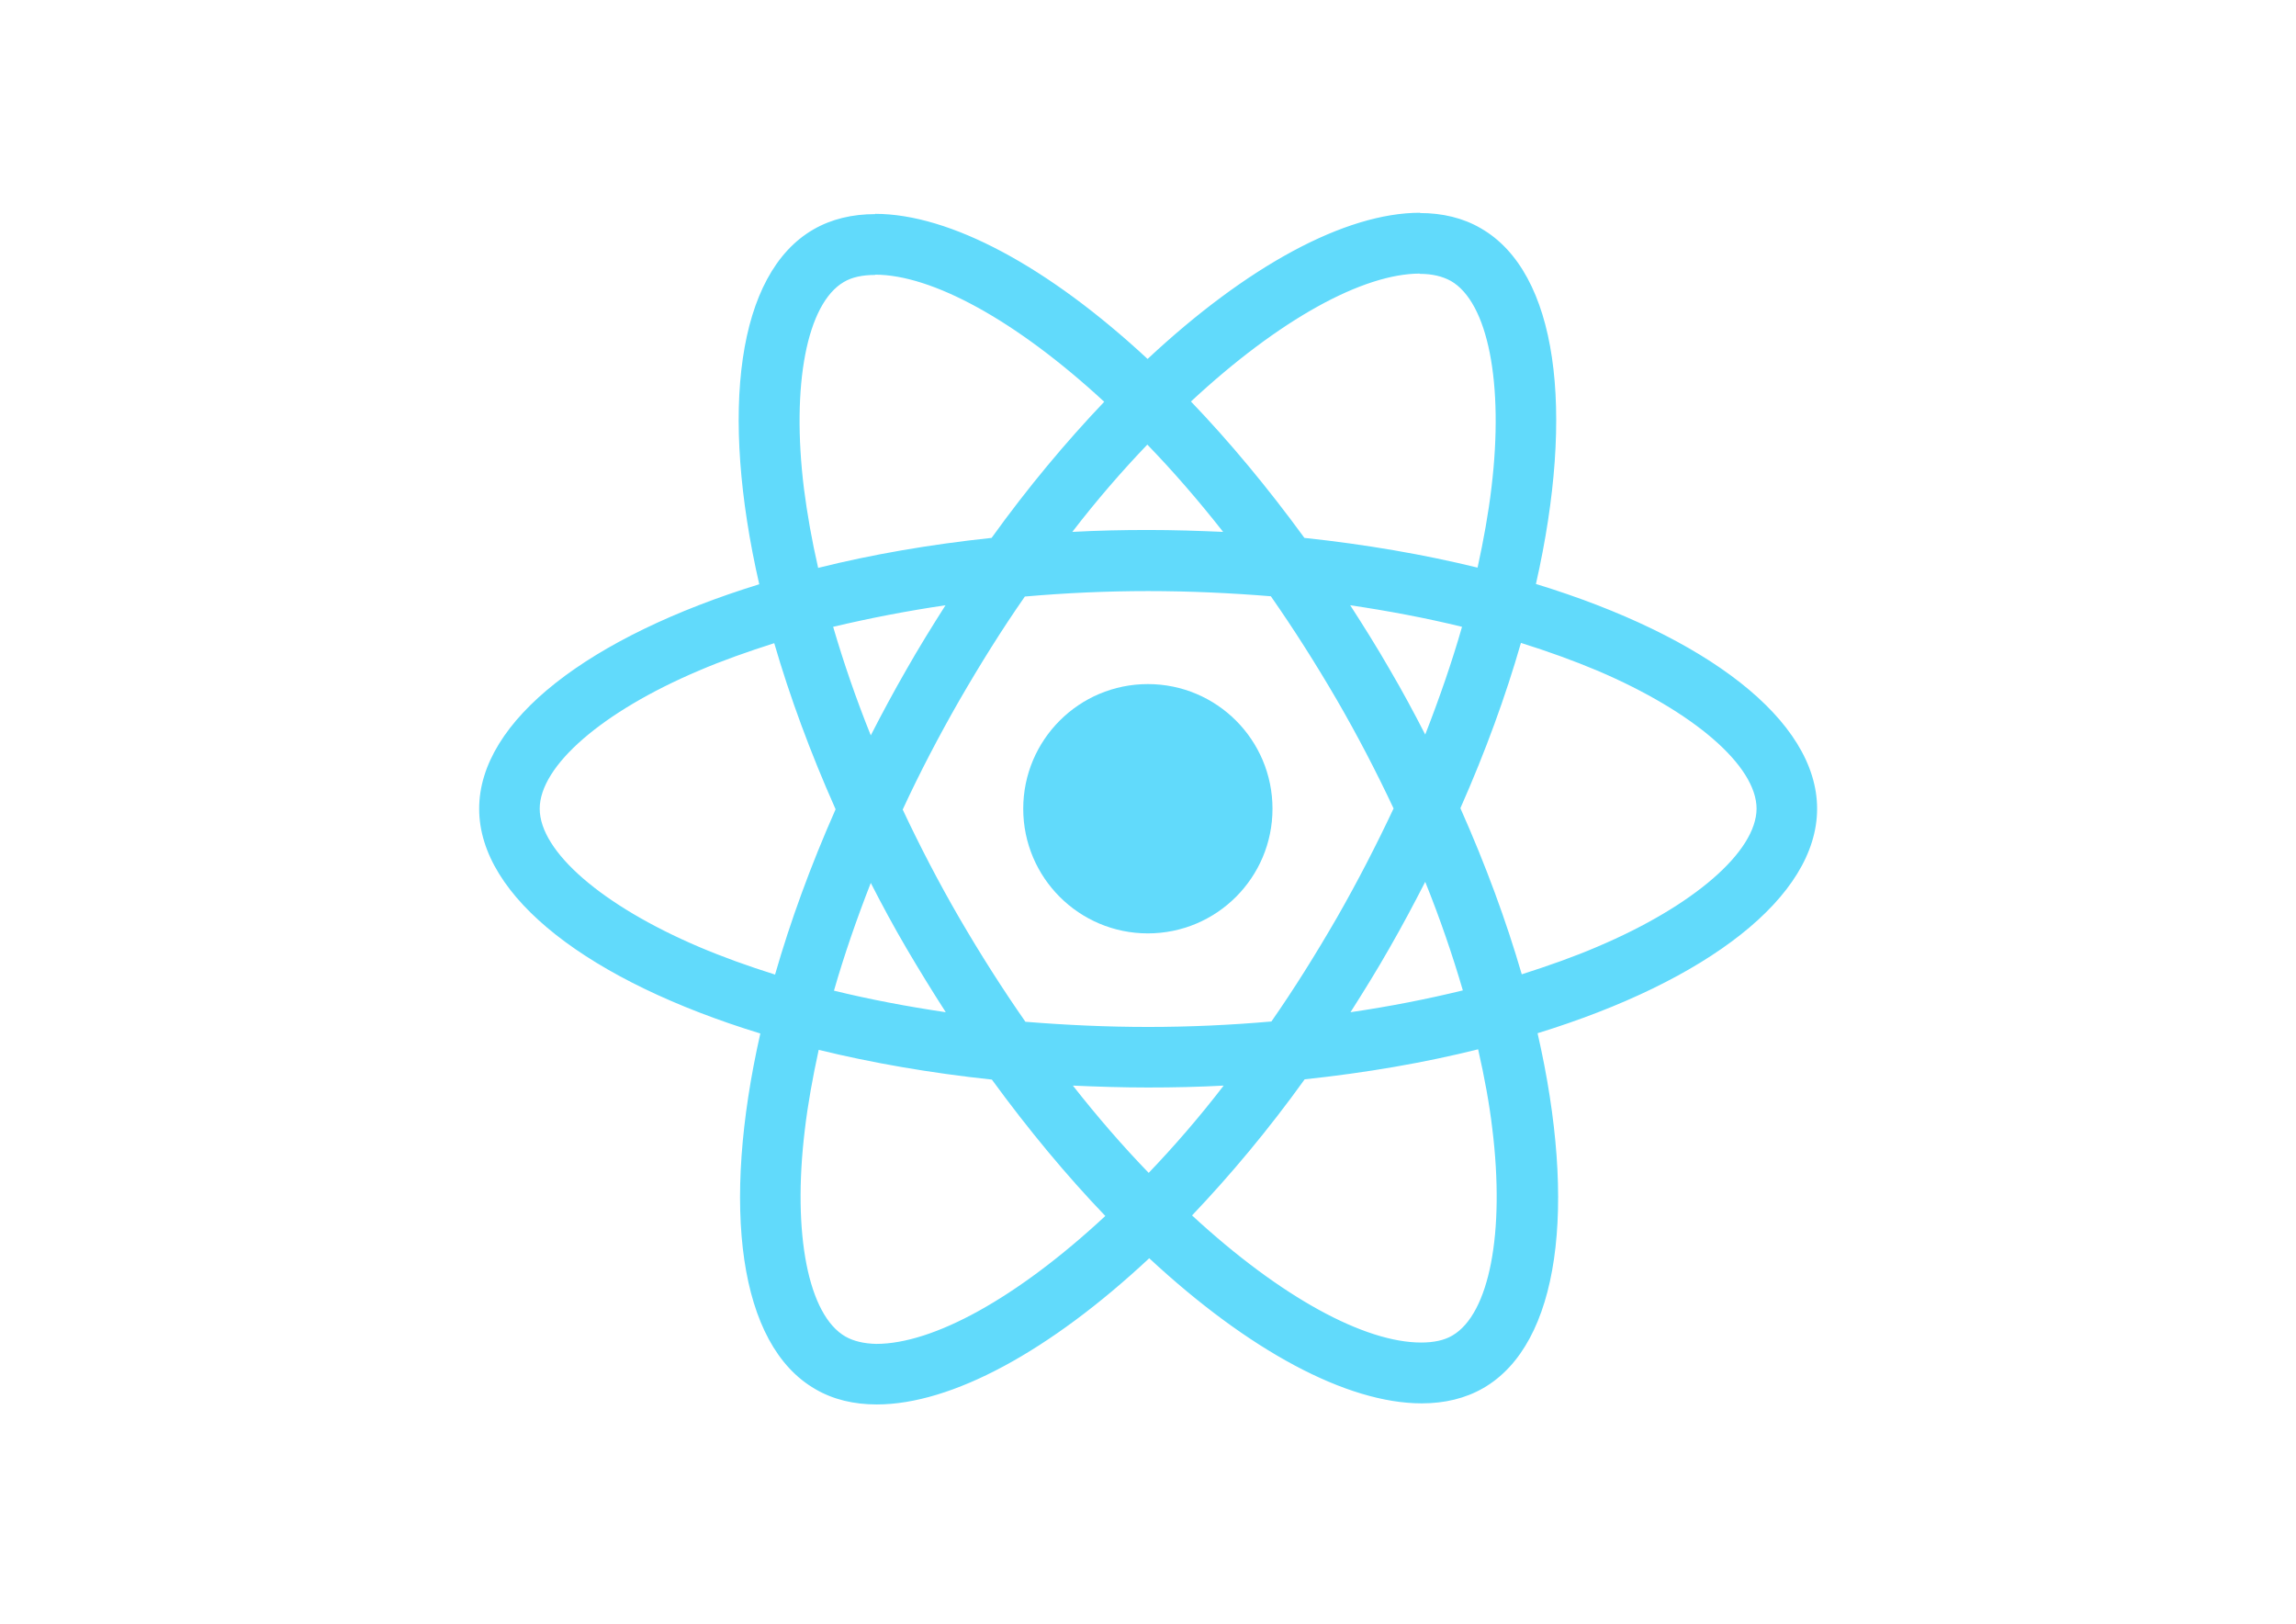
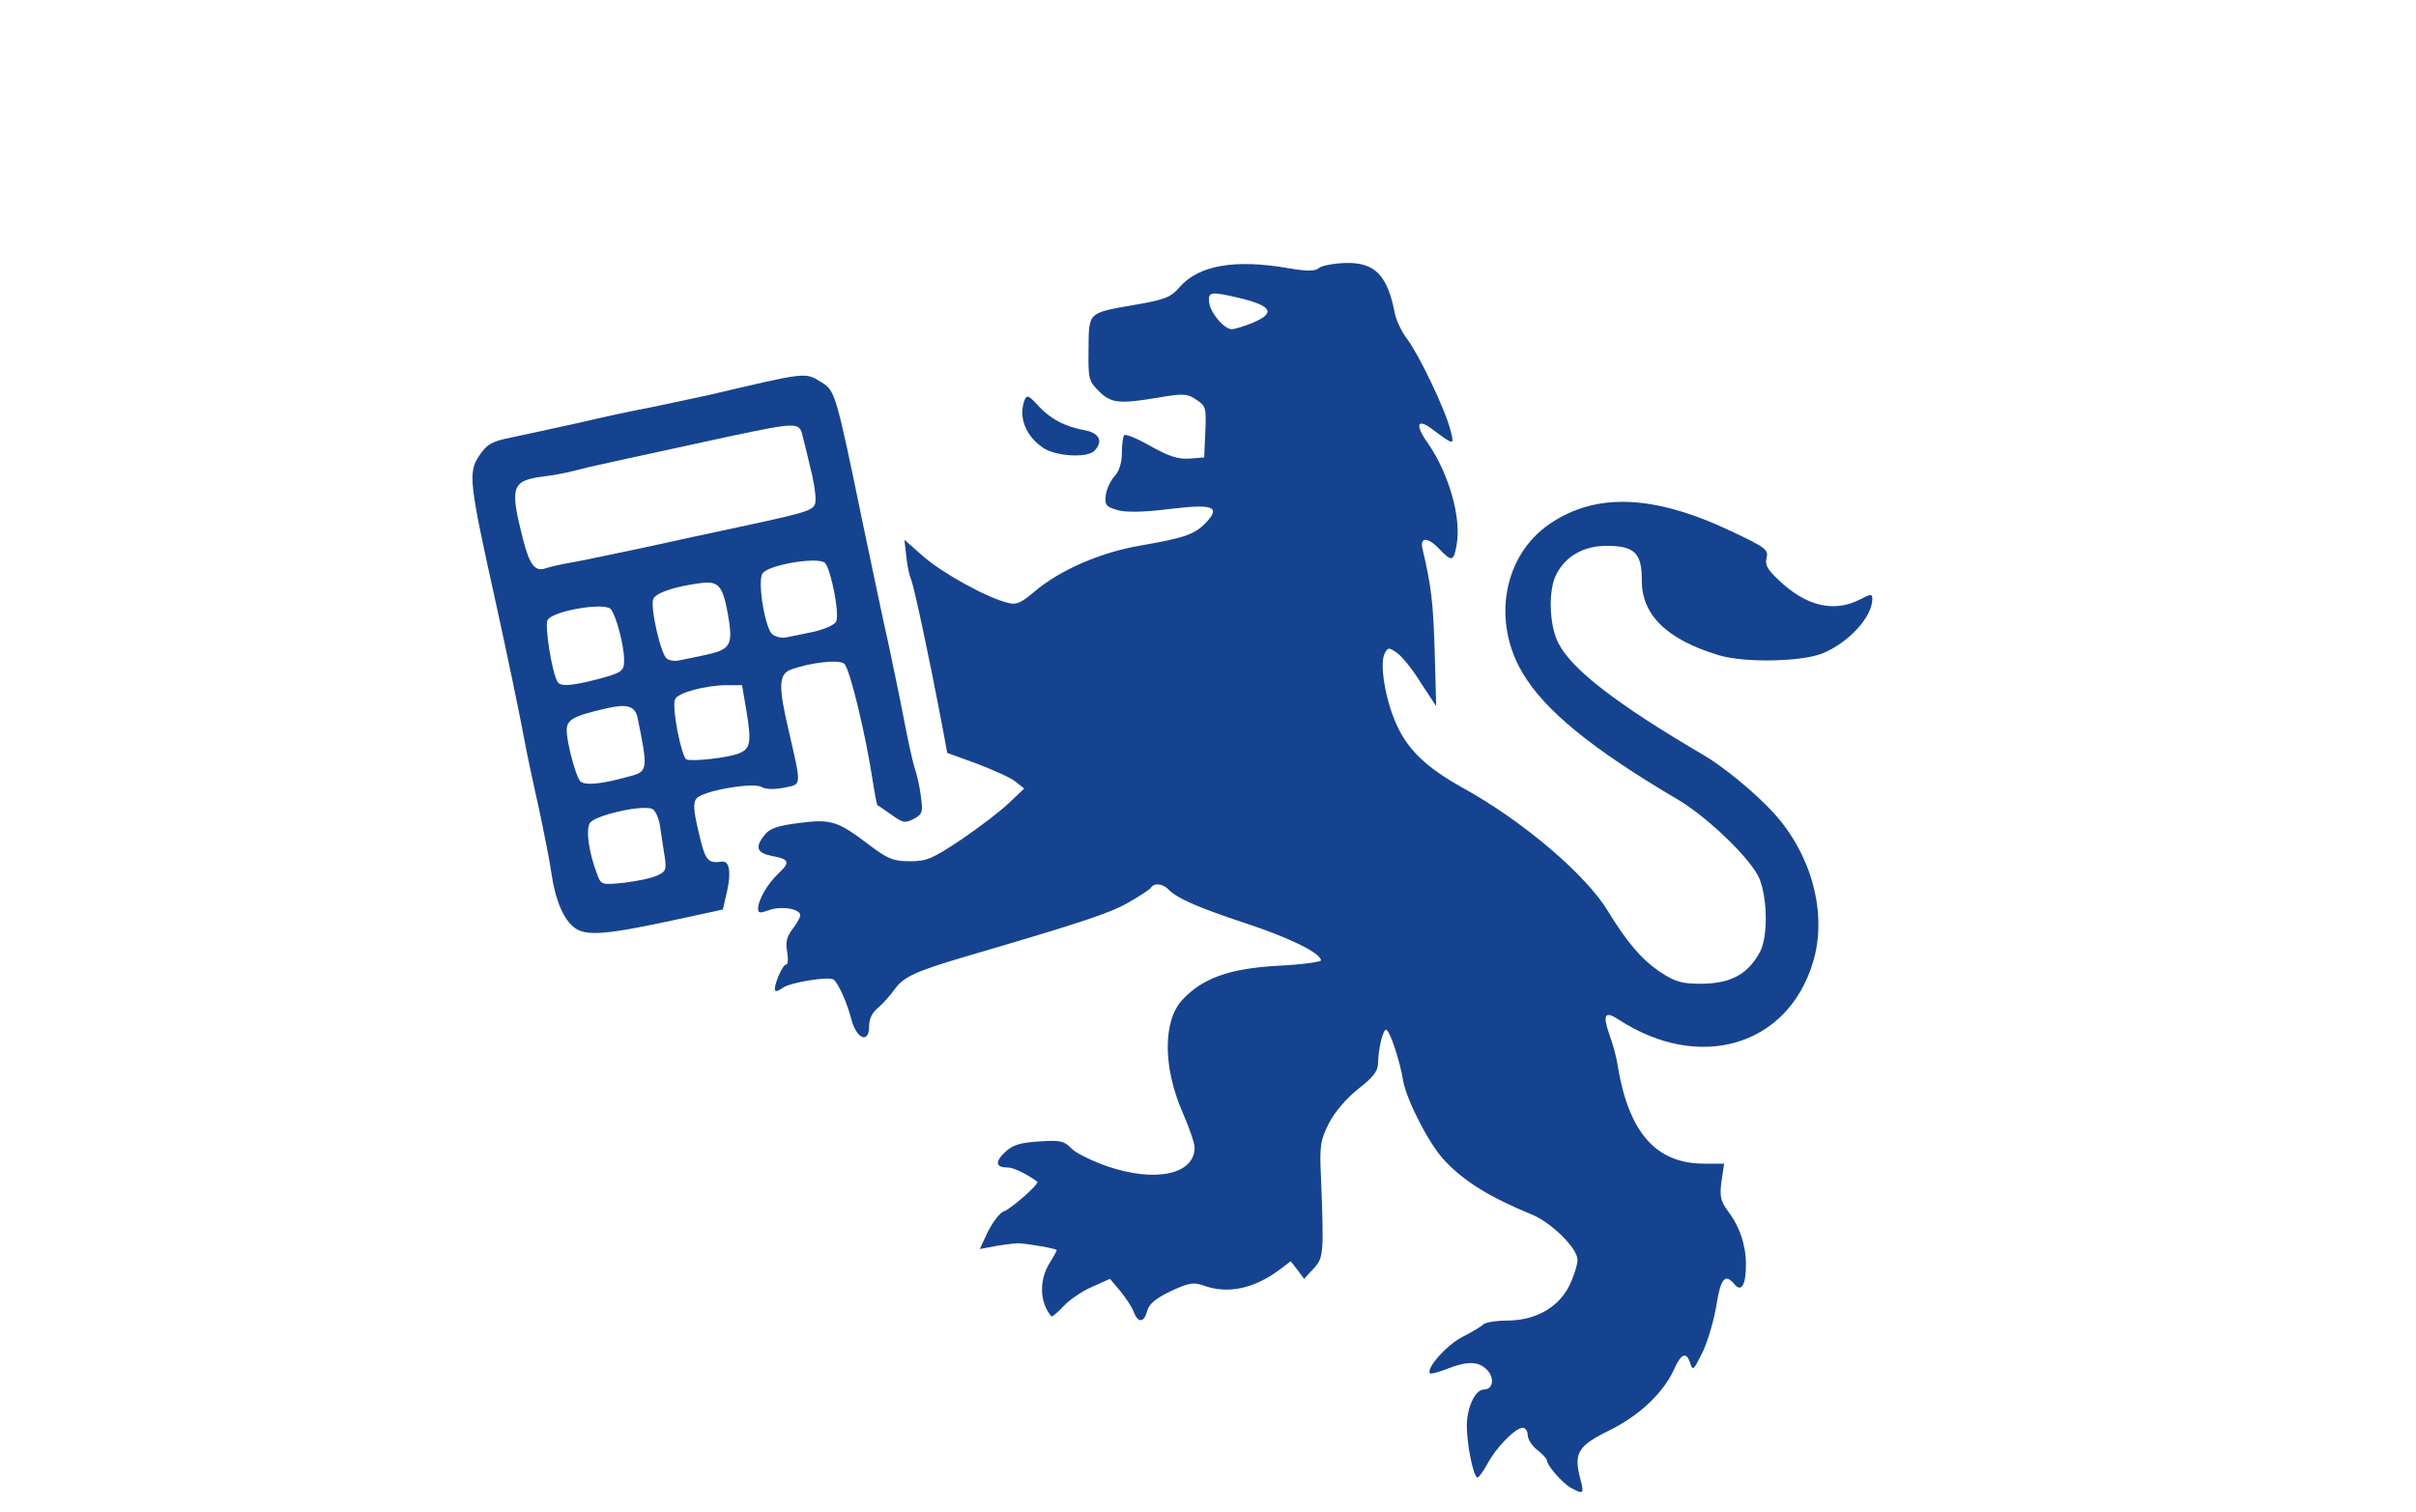
- <svg xmlns="http://www.w3.org/2000/svg" viewBox="0 0 841.9 595.3">
-   <g fill="#61DAFB">
-     <path d="M666.3 296.5c0-32.5-40.7-63.3-103.1-82.4 14.4-63.6 8-114.2-20.2-130.4-6.5-3.8-14.1-5.6-22.4-5.6v22.3c4.6 0 8.3.9 11.4 2.6 13.6 7.8 19.5 37.5 14.9 75.7-1.1 9.4-2.9 19.3-5.1 29.4-19.6-4.8-41-8.5-63.5-10.9-13.5-18.5-27.5-35.3-41.6-50 32.6-30.3 63.2-46.9 84-46.9V78c-27.5 0-63.5 19.6-99.9 53.6-36.4-33.8-72.4-53.2-99.9-53.2v22.3c20.7 0 51.4 16.5 84 46.6-14 14.7-28 31.4-41.3 49.9-22.6 2.4-44 6.1-63.6 11-2.3-10-4-19.7-5.2-29-4.7-38.2 1.1-67.9 14.6-75.8 3-1.8 6.9-2.6 11.5-2.6V78.5c-8.4 0-16 1.8-22.6 5.6-28.1 16.2-34.4 66.7-19.9 130.1-62.2 19.2-102.7 49.9-102.7 82.3 0 32.5 40.7 63.3 103.1 82.4-14.4 63.6-8 114.2 20.2 130.4 6.5 3.8 14.1 5.6 22.5 5.6 27.5 0 63.5-19.6 99.9-53.6 36.4 33.8 72.4 53.2 99.9 53.2 8.4 0 16-1.8 22.6-5.6 28.1-16.2 34.4-66.7 19.9-130.1 62-19.1 102.5-49.9 102.5-82.3zm-130.2-66.7c-3.7 12.9-8.3 26.2-13.5 39.5-4.1-8-8.4-16-13.1-24-4.6-8-9.5-15.8-14.4-23.4 14.2 2.1 27.9 4.7 41 7.9zm-45.8 106.5c-7.8 13.5-15.8 26.3-24.1 38.2-14.9 1.3-30 2-45.2 2-15.1 0-30.2-.7-45-1.9-8.3-11.9-16.4-24.6-24.2-38-7.6-13.1-14.5-26.4-20.8-39.8 6.2-13.4 13.2-26.8 20.7-39.9 7.8-13.5 15.8-26.3 24.1-38.2 14.9-1.3 30-2 45.2-2 15.1 0 30.2.7 45 1.9 8.3 11.9 16.4 24.6 24.2 38 7.6 13.1 14.5 26.4 20.8 39.8-6.3 13.4-13.2 26.8-20.7 39.9zm32.3-13c5.4 13.4 10 26.8 13.8 39.8-13.1 3.2-26.9 5.9-41.2 8 4.9-7.7 9.8-15.6 14.4-23.7 4.6-8 8.9-16.1 13-24.1zM421.2 430c-9.3-9.6-18.6-20.3-27.8-32 9 .4 18.2.7 27.5.7 9.4 0 18.7-.2 27.8-.7-9 11.7-18.3 22.4-27.5 32zm-74.4-58.9c-14.2-2.1-27.9-4.7-41-7.9 3.7-12.9 8.3-26.2 13.5-39.5 4.1 8 8.4 16 13.1 24 4.7 8 9.5 15.8 14.4 23.4zM420.7 163c9.3 9.6 18.6 20.3 27.8 32-9-.4-18.2-.7-27.5-.7-9.4 0-18.7.2-27.8.7 9-11.7 18.3-22.4 27.5-32zm-74 58.9c-4.9 7.7-9.8 15.6-14.4 23.7-4.6 8-8.9 16-13 24-5.4-13.4-10-26.8-13.8-39.8 13.1-3.1 26.9-5.8 41.2-7.9zm-90.5 125.2c-35.4-15.1-58.3-34.9-58.3-50.6 0-15.7 22.9-35.6 58.3-50.6 8.6-3.7 18-7 27.7-10.1 5.7 19.6 13.2 40 22.5 60.9-9.2 20.8-16.6 41.1-22.2 60.6-9.9-3.1-19.3-6.5-28-10.2zM310 490c-13.6-7.8-19.5-37.5-14.9-75.7 1.1-9.4 2.9-19.3 5.1-29.4 19.6 4.8 41 8.5 63.5 10.9 13.5 18.5 27.5 35.3 41.6 50-32.6 30.3-63.2 46.9-84 46.9-4.5-.1-8.3-1-11.3-2.7zm237.2-76.2c4.7 38.2-1.1 67.9-14.6 75.8-3 1.8-6.9 2.6-11.5 2.6-20.7 0-51.4-16.5-84-46.6 14-14.7 28-31.4 41.3-49.9 22.6-2.4 44-6.1 63.6-11 2.3 10.1 4.1 19.8 5.2 29.1zm38.5-66.7c-8.6 3.7-18 7-27.7 10.1-5.7-19.6-13.2-40-22.5-60.9 9.2-20.8 16.6-41.1 22.2-60.6 9.9 3.1 19.3 6.5 28.1 10.2 35.4 15.1 58.3 34.9 58.3 50.6-.1 15.7-23 35.6-58.4 50.6zM320.8 78.4z" />
-     <circle cx="420.9" cy="296.5" r="45.7" />
-     <path d="M520.5 78.1z" />
+ <svg xmlns="http://www.w3.org/2000/svg" version="1.0" width="631px" height="395px" viewBox="0 0 631 395" preserveAspectRatio="xMidYMid meet">
+   <g fill="#16438f">
+     <path d="M410.3 388.7 c-2.2 -1.2 -6.3 -5.9 -6.3 -7.2 0 -0.4 -1.1 -1.6 -2.5 -2.7 -1.4 -1.1 -2.5 -2.8 -2.5 -3.9 0 -1 -0.6 -1.9 -1.3 -1.9 -1.9 0 -7 5.2 -9.2 9.4 -1.1 2 -2.3 3.6 -2.6 3.6 -1.1 0 -2.9 -9.1 -2.8 -14 0.2 -4.8 2.3 -9 4.5 -9 2.3 0 2.8 -2.9 0.9 -5 -2.2 -2.4 -5.2 -2.5 -10.5 -0.4 -2.3 0.9 -4.3 1.4 -4.5 1.2 -1.2 -1.2 4.4 -7.5 8.4 -9.5 2.5 -1.3 4.9 -2.7 5.5 -3.3 0.5 -0.5 3.3 -1 6.1 -1 7.4 0 13.4 -3.3 16.3 -9 1.2 -2.4 2.2 -5.5 2.2 -6.9 0 -3 -6.8 -9.7 -11.9 -11.8 -10.9 -4.5 -17.5 -8.5 -22.7 -14 -4 -4.1 -9.9 -15.6 -10.9 -20.8 -0.9 -5.6 -3.6 -13.5 -4.5 -13.5 -0.8 0 -2 4.8 -2.1 8.9 0 1.9 -1.4 3.7 -5.2 6.6 -3 2.4 -6.1 6 -7.6 8.9 -2.2 4.4 -2.5 5.8 -2.1 14 0.8 20.4 0.7 21.2 -2 24.1 l-2.4 2.6 -1.7 -2.3 -1.8 -2.3 -2.9 2.2 c-6.7 5 -13.5 6.4 -19.7 4.2 -2.8 -1 -3.9 -0.8 -8.7 1.4 -4 1.9 -5.7 3.4 -6.2 5.2 -0.8 3.1 -2.4 3.2 -3.5 0.2 -0.5 -1.3 -2.1 -3.7 -3.5 -5.4 l-2.7 -3.2 -4.7 2.1 c-2.6 1.1 -5.9 3.4 -7.5 5.1 -1.5 1.6 -2.9 2.8 -3.1 2.6 -3 -3.5 -3.3 -9.2 -0.6 -13.7 1.1 -1.8 2 -3.4 2 -3.6 0 -0.4 -7.5 -1.7 -10 -1.8 -0.8 0 -3.4 0.3 -5.8 0.7 l-4.3 0.8 2.2 -4.7 c1.3 -2.5 3.1 -4.8 4 -5.1 1.9 -0.6 9.5 -7.3 8.8 -7.8 -2.9 -2.1 -6.2 -3.7 -7.8 -3.7 -3.1 0 -3.3 -1.5 -0.5 -4.1 1.9 -1.8 3.9 -2.4 8.8 -2.7 5.5 -0.4 6.6 -0.1 8.4 1.8 1.1 1.2 5.4 3.3 9.4 4.7 12.6 4.3 22.8 2.1 22.8 -4.9 0 -1.1 -1.4 -5.2 -3.1 -9.1 -5.2 -11.9 -5.2 -24 -0.1 -29.5 5.3 -5.7 12.4 -8.2 25 -8.9 6.1 -0.3 11.2 -1 11.2 -1.4 0 -1.9 -8.4 -6 -19.7 -9.7 -12.3 -4.1 -17.7 -6.4 -20.1 -8.8 -1.5 -1.6 -3.8 -1.8 -4.6 -0.5 -0.3 0.5 -3.1 2.3 -6.1 4 -4.7 2.7 -12.3 5.2 -43 14.2 -12.4 3.7 -15.5 5.1 -17.8 8.3 -1.2 1.7 -3.2 3.9 -4.4 4.9 -1.5 1.2 -2.3 2.9 -2.3 4.8 0 4.6 -3.2 3.4 -4.6 -1.6 -1.1 -4.5 -3.5 -9.7 -4.7 -10.6 -1.2 -0.9 -11.6 0.8 -13.3 2.2 -0.8 0.6 -1.7 1 -1.9 0.7 -0.7 -0.7 1.8 -6.8 2.8 -6.8 0.5 0 0.6 -1.5 0.3 -3.3 -0.5 -2.6 -0.1 -4 1.4 -6 1.1 -1.4 2 -3 2 -3.6 0 -1.7 -5.1 -2.5 -8.2 -1.3 -2.3 0.8 -2.8 0.8 -2.8 -0.4 0 -2.3 2.5 -6.6 5.4 -9.3 3.1 -2.9 2.7 -3.7 -1.9 -4.5 -3.9 -0.8 -4.4 -2.3 -1.7 -5.6 1.3 -1.6 3.4 -2.3 8.9 -3 8.4 -1.1 10.1 -0.5 18.4 5.8 4.8 3.6 6.2 4.2 10.6 4.2 4.4 0 5.9 -0.7 13.4 -5.7 4.6 -3.1 10.2 -7.4 12.4 -9.5 l4 -3.8 -2.4 -1.9 c-1.3 -1 -5.8 -3 -10 -4.6 l-7.7 -2.8 -1.7 -9.1 c-2.9 -15.3 -6.9 -34 -7.7 -36.1 -0.5 -1.1 -1.1 -3.9 -1.3 -6.2 l-0.5 -4.3 5.1 4.5 c5 4.3 16.5 10.7 22 12 2.1 0.6 3.4 0 6.7 -2.8 6.8 -5.8 17.4 -10.4 28 -12.2 11.5 -2 14.1 -2.9 17.1 -6.1 3.8 -4.1 1.6 -4.8 -9.8 -3.4 -6.5 0.8 -11 0.9 -13.3 0.3 -3.1 -0.9 -3.5 -1.3 -3.2 -3.9 0.2 -1.6 1.2 -3.8 2.3 -5 1.2 -1.3 1.9 -3.5 1.9 -6 0 -2.3 0.3 -4.4 0.6 -4.7 0.4 -0.4 3.5 0.9 7 2.9 4.8 2.7 7.2 3.4 10.1 3.2 l3.8 -0.3 0.3 -6.7 c0.3 -6.3 0.1 -6.8 -2.4 -8.4 -2.3 -1.6 -3.4 -1.6 -9.5 -0.6 -10.5 1.8 -12.7 1.6 -15.9 -1.6 -2.7 -2.7 -2.8 -3.3 -2.7 -11.1 0.1 -9.7 -0.3 -9.3 12.3 -11.5 7.6 -1.3 9.3 -2 11.4 -4.5 5 -5.8 14.5 -7.5 28.7 -5 4.8 0.8 6.7 0.8 7.8 -0.1 0.7 -0.6 3.9 -1.2 6.9 -1.3 7.7 -0.2 11 3.2 12.9 13.2 0.4 1.9 1.9 5 3.3 6.8 3 4 9.8 18.1 11.2 23.6 1.1 4.1 1 4.1 -4.5 0 -4.1 -3.2 -4.9 -1.5 -1.5 3.3 5.6 8 9 19.8 7.6 26.9 -0.7 4.2 -1.3 4.3 -4.4 1 -3 -3.2 -5.2 -3.3 -4.5 -0.2 2.3 9.7 2.8 13.9 3.2 26.7 l0.4 14.5 -4 -6.1 c-2.1 -3.4 -4.9 -6.9 -6.2 -7.8 -2.1 -1.5 -2.4 -1.5 -3.2 0 -1.5 2.6 0.1 12.2 3 18.6 3 6.7 7.8 11.3 17.3 16.6 15.8 8.7 32.3 22.8 38 32.3 4.9 8 8.6 12.4 13.4 15.7 4.1 2.7 5.7 3.2 10.8 3.2 7.8 0 12.4 -2.5 15.5 -8.4 2.1 -4 1.9 -14 -0.2 -19.1 -2.1 -5 -13.4 -15.9 -21.1 -20.5 -22.6 -13.3 -35 -23.4 -40.8 -33.3 -8 -13.6 -4.9 -30.6 7.1 -38.8 12.1 -8.3 27.3 -7.7 47.5 1.9 8.9 4.2 9.7 4.8 9.2 6.9 -0.5 1.8 0.2 3.1 3.1 5.8 7.2 6.9 14.5 8.6 21.3 5.1 2.9 -1.5 3.2 -1.5 3.2 -0.1 0 4.7 -6.2 11.4 -13 14.2 -5.5 2.2 -20.3 2.5 -27 0.5 -13.7 -4.1 -20.3 -10.6 -20.2 -19.7 0 -7 -1.9 -8.9 -9.2 -8.9 -5.9 0 -10.6 2.6 -13.1 7.4 -2.2 4.2 -1.9 13.3 0.5 18 3.5 6.9 15.3 16 38 29.3 5.1 3 12.9 9.4 17.8 14.6 10.3 11 14.6 26.7 10.7 39.5 -6.6 21.9 -29.6 28.7 -50.7 15 -3.6 -2.4 -4.3 -1.4 -2.5 3.8 0.9 2.4 1.9 6 2.2 8.2 2.9 17.5 10 25.6 22.6 25.6 l5.2 0 -0.7 4.7 c-0.5 3.9 -0.2 5.1 1.7 7.7 3.1 4.1 4.7 8.9 4.7 14 0 5.3 -1.2 7.3 -3 5.1 -2.4 -2.9 -3.6 -1.6 -4.7 5.4 -0.6 3.8 -2.2 9.3 -3.6 12.3 -2.3 4.7 -2.6 5 -3.2 3.1 -1 -3.3 -2.4 -2.8 -4.3 1.5 -2.8 6.1 -9 12 -16.9 15.9 -8.2 4 -9.3 5.9 -7.6 12.5 1.1 4.1 0.9 4.3 -2.4 2.5z m-83.3 -304.3 c6.3 -2.6 5.3 -4.5 -3.5 -6.6 -7.3 -1.7 -8 -1.6 -7.7 1.2 0.3 2.7 3.9 7 5.9 7 0.7 0 3.1 -0.7 5.3 -1.6z" />
+     <path d="M150.1 242.4 c-2.9 -2.1 -5.1 -7.3 -6.1 -14.4 -0.4 -3 -2 -10.9 -3.4 -17.5 -1.5 -6.6 -3.1 -14.2 -3.6 -17 -1.3 -7 -4.4 -21.9 -7.5 -36 -7 -31.6 -7.3 -34.1 -4.3 -38.5 2 -3 3.3 -3.7 8.3 -4.7 3.3 -0.7 11.2 -2.4 17.5 -3.8 6.3 -1.5 14.7 -3.3 18.6 -4 3.9 -0.8 10.8 -2.3 15.5 -3.3 26 -6.1 25.1 -6 29.5 -3.3 3.5 2.2 3.7 2.6 10.8 37.1 2.5 11.8 5.4 25.8 6.6 31 1.1 5.2 3 14.2 4.1 20 1.1 5.8 2.4 11.6 2.9 13 0.5 1.4 1.2 4.5 1.5 7 0.6 4.2 0.4 4.7 -1.8 5.9 -2.2 1.2 -2.9 1.1 -5.8 -1 -1.9 -1.3 -3.5 -2.5 -3.7 -2.5 -0.2 -0.1 -0.7 -2.8 -1.2 -6 -1.9 -12.6 -6.1 -29.9 -7.5 -31 -1.5 -1.2 -9.1 -0.3 -14.1 1.6 -3 1.2 -3.1 4.4 -0.5 15.5 3.5 15.3 3.6 14.3 -1.2 15.3 -2.6 0.5 -4.8 0.4 -5.8 -0.2 -2.2 -1.3 -15.4 1 -17 3 -0.9 1.1 -0.8 3.1 0.6 8.9 1.7 7.4 2.3 8.1 6.1 7.6 1.9 -0.2 2.4 2.7 1.3 7.7 l-1.1 4.8 -12.9 2.8 c-17.6 3.8 -22.8 4.2 -25.8 2z m21.6 -13.7 c2.2 -1 2.4 -1.5 1.9 -4.9 -0.3 -2.1 -0.9 -5.6 -1.2 -7.9 -0.3 -2.2 -1.3 -4.3 -2.1 -4.6 -2.9 -1.1 -15.3 1.8 -16.3 3.8 -1 1.9 -0.2 7.7 2 13.4 1 2.7 1.2 2.7 7.1 2.1 3.3 -0.4 7.2 -1.2 8.6 -1.9z m-7.6 -25.8 c5.2 -1.3 5.2 -1.7 2.4 -15.5 -0.7 -3 -2.8 -3.6 -8.3 -2.3 -8.6 2 -10.2 2.9 -10.2 5.8 0.1 3.1 2.1 11 3.4 13 0.9 1.4 5.2 1.1 12.7 -1z m28.7 -6 c3.2 -1.2 3.5 -2.9 2.2 -10.9 l-1.2 -7 -3.9 0 c-5.6 0 -13 2 -13.6 3.7 -0.9 2.2 1.7 15.1 3 15.7 1.5 0.6 10.5 -0.4 13.5 -1.5z m-37.3 -19.3 c7.1 -1.9 7.5 -2.2 7.5 -5.2 0 -3.8 -2.1 -11.7 -3.5 -13.3 -1.8 -1.8 -15.2 0.5 -16.5 2.9 -0.8 1.4 1.2 13.9 2.6 16.1 0.7 1.3 3.5 1.1 9.9 -0.5z m29.2 -6.6 c6.2 -1.4 6.8 -2.6 5.4 -10.6 -1.4 -7.6 -2.5 -8.8 -7.6 -8 -6.7 0.9 -11.3 2.6 -11.9 4.1 -0.8 2.2 2 14.6 3.6 15.6 0.7 0.5 2.2 0.7 3.3 0.4 1.1 -0.2 4.4 -0.9 7.2 -1.5z m28 -6 c2.9 -0.7 5.4 -1.8 5.7 -2.7 0.9 -2.2 -1.4 -13.5 -2.9 -15.2 -1.7 -1.8 -15.2 0.5 -16.4 2.8 -1.3 2.4 0.8 14.4 2.6 15.8 0.9 0.7 2.6 1.1 3.7 0.8 1.2 -0.2 4.4 -0.9 7.3 -1.5z m-63.7 -18 c2.5 -0.4 10.8 -2.2 18.5 -3.8 7.7 -1.7 19.3 -4.2 25.9 -5.6 19.5 -4.2 19.6 -4.3 19.6 -7.4 0 -1.5 -0.6 -5.2 -1.4 -8.2 -0.7 -3 -1.6 -6.7 -2 -8.2 -0.8 -3.5 -1.5 -3.5 -18.6 0.1 -29.9 6.5 -37 8 -40.7 9 -2.1 0.6 -5.9 1.3 -8.5 1.6 -8.2 1.1 -8.7 2.6 -5.2 16.4 1.7 6.6 3.1 8.5 5.8 7.6 1.2 -0.4 4.1 -1.1 6.6 -1.5z" />
+     <path d="M272.6 117.1 c-4.7 -3.1 -6.7 -8.1 -5 -12.6 0.6 -1.4 1.1 -1.2 3.4 1.3 3.2 3.6 7.2 5.7 12.3 6.6 3.9 0.7 4.9 3 2.5 5.4 -1.9 1.9 -9.9 1.4 -13.2 -0.7z" />
  </g>
</svg>
